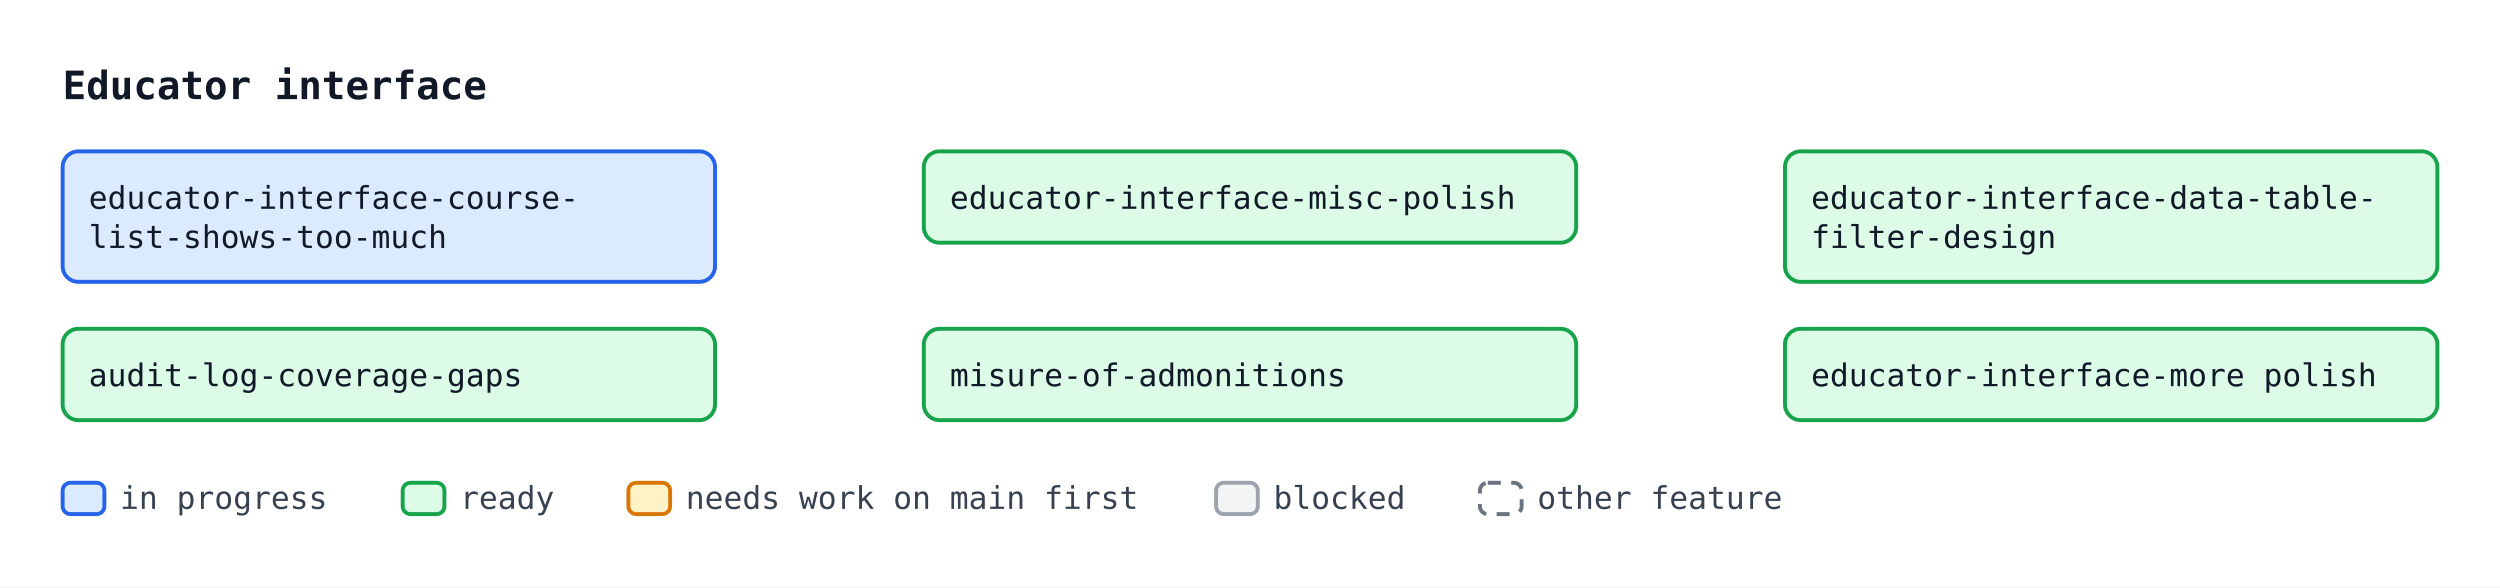
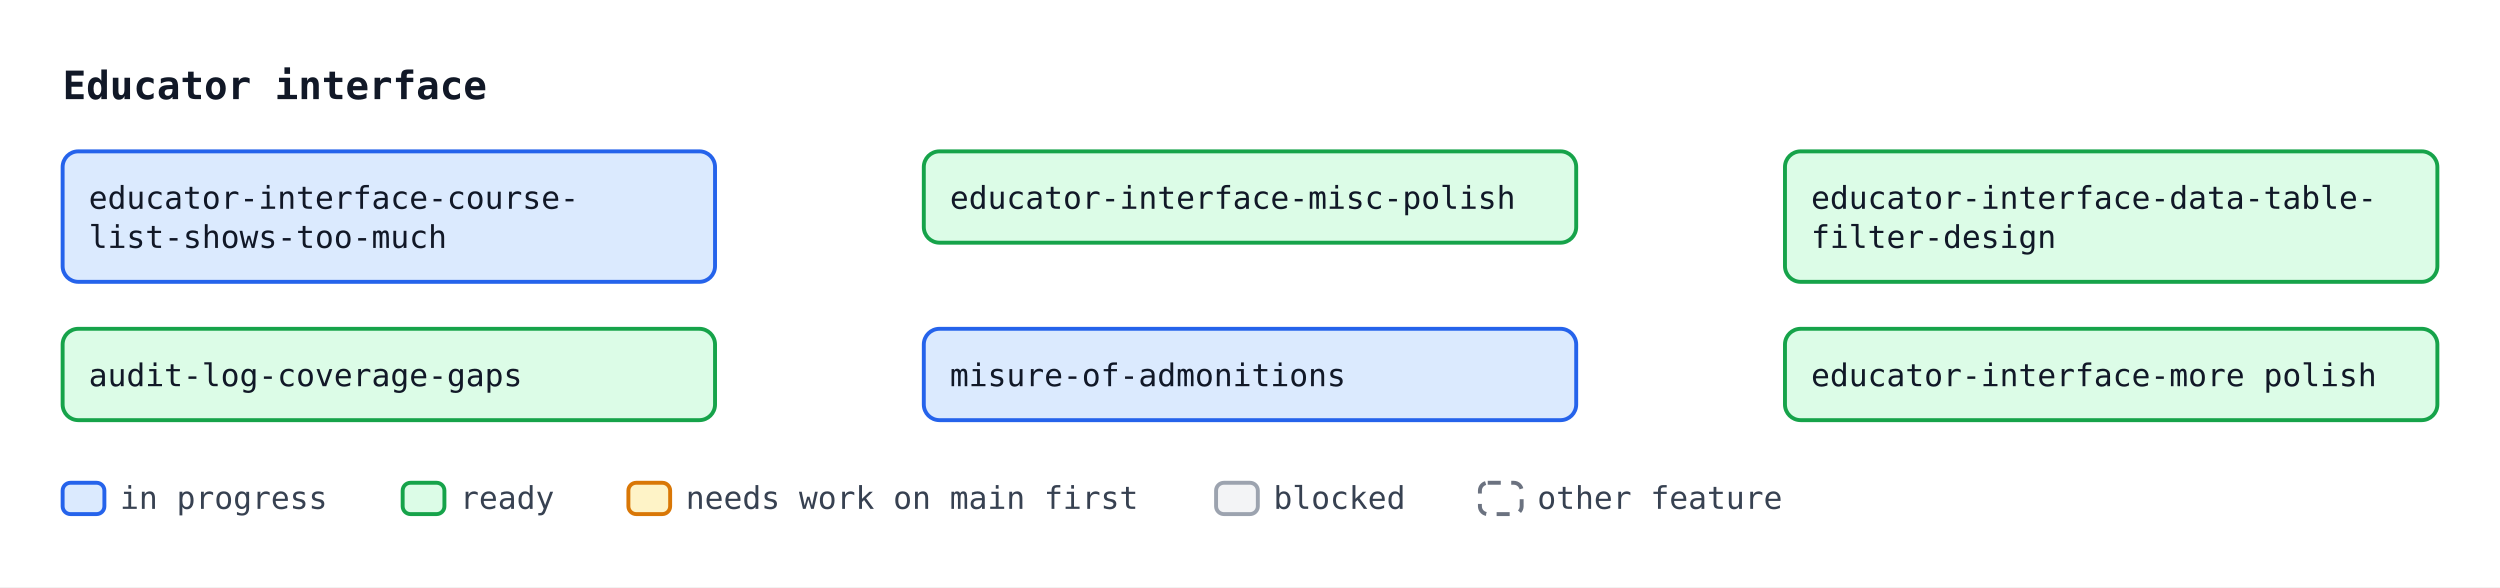
<svg xmlns="http://www.w3.org/2000/svg" width="958" height="225" viewBox="0 0 958 225" font-family="ui-monospace, SFMono-Regular, Menlo, Consolas, monospace" font-size="12">
  <defs>
    <marker id="arrow" viewBox="0 0 10 10" refX="10" refY="5" markerWidth="7" markerHeight="7" orient="auto-start-reverse">
      <path d="M0,0 L10,5 L0,10 z" fill="#4b5563" />
    </marker>
  </defs>
  <rect width="958" height="225" fill="#ffffff" />
  <text x="24" y="38" font-size="15" font-weight="bold" fill="#111827">Educator interface</text>
  <rect x="24.0" y="58.0" width="250" height="50" rx="6" fill="#dbeafe" stroke="#2563eb" stroke-width="1.5" />
  <text x="34.0" y="80.0" fill="#111827">educator-interface-course-</text>
  <text x="34.0" y="95.0" fill="#111827">list-shows-too-much</text>
  <rect x="354.0" y="58.0" width="250" height="35" rx="6" fill="#dcfce7" stroke="#16a34a" stroke-width="1.5" />
  <text x="364.0" y="80.0" fill="#111827">educator-interface-misc-polish</text>
  <rect x="684.0" y="58.0" width="250" height="50" rx="6" fill="#dcfce7" stroke="#16a34a" stroke-width="1.5" />
  <text x="694.0" y="80.0" fill="#111827">educator-interface-data-table-</text>
  <text x="694.0" y="95.0" fill="#111827">filter-design</text>
  <rect x="24.0" y="126.0" width="250" height="35" rx="6" fill="#dcfce7" stroke="#16a34a" stroke-width="1.5" />
  <text x="34.0" y="148.0" fill="#111827">audit-log-coverage-gaps</text>
-   <rect x="354.0" y="126.0" width="250" height="35" rx="6" fill="#dcfce7" stroke="#16a34a" stroke-width="1.5" />
+   <rect x="354.0" y="126.0" width="250" height="35" rx="6" fill="#dbeafe" stroke="#2563eb" stroke-width="1.5" />
  <text x="364.0" y="148.0" fill="#111827">misure-of-admonitions</text>
  <rect x="684.0" y="126.0" width="250" height="35" rx="6" fill="#dcfce7" stroke="#16a34a" stroke-width="1.5" />
  <text x="694.0" y="148.0" fill="#111827">educator-interface-more polish</text>
  <rect x="24.0" y="185" width="16" height="12" rx="3" fill="#dbeafe" stroke="#2563eb" stroke-width="1.5" />
  <text x="46.0" y="195" fill="#374151">in progress</text>
  <rect x="154.3" y="185" width="16" height="12" rx="3" fill="#dcfce7" stroke="#16a34a" stroke-width="1.5" />
  <text x="176.3" y="195" fill="#374151">ready</text>
  <rect x="240.8" y="185" width="16" height="12" rx="3" fill="#fef3c7" stroke="#d97706" stroke-width="1.5" />
  <text x="262.8" y="195" fill="#374151">needs work on main first</text>
  <rect x="466.0" y="185" width="16" height="12" rx="3" fill="#f3f4f6" stroke="#9ca3af" stroke-width="1.5" />
  <text x="488.0" y="195" fill="#374151">blocked</text>
  <rect x="567.1" y="185" width="16" height="12" rx="3" fill="#ffffff" stroke="#6b7280" stroke-width="1.5" stroke-dasharray="5 4" />
  <text x="589.1" y="195" fill="#374151">other feature</text>
</svg>
